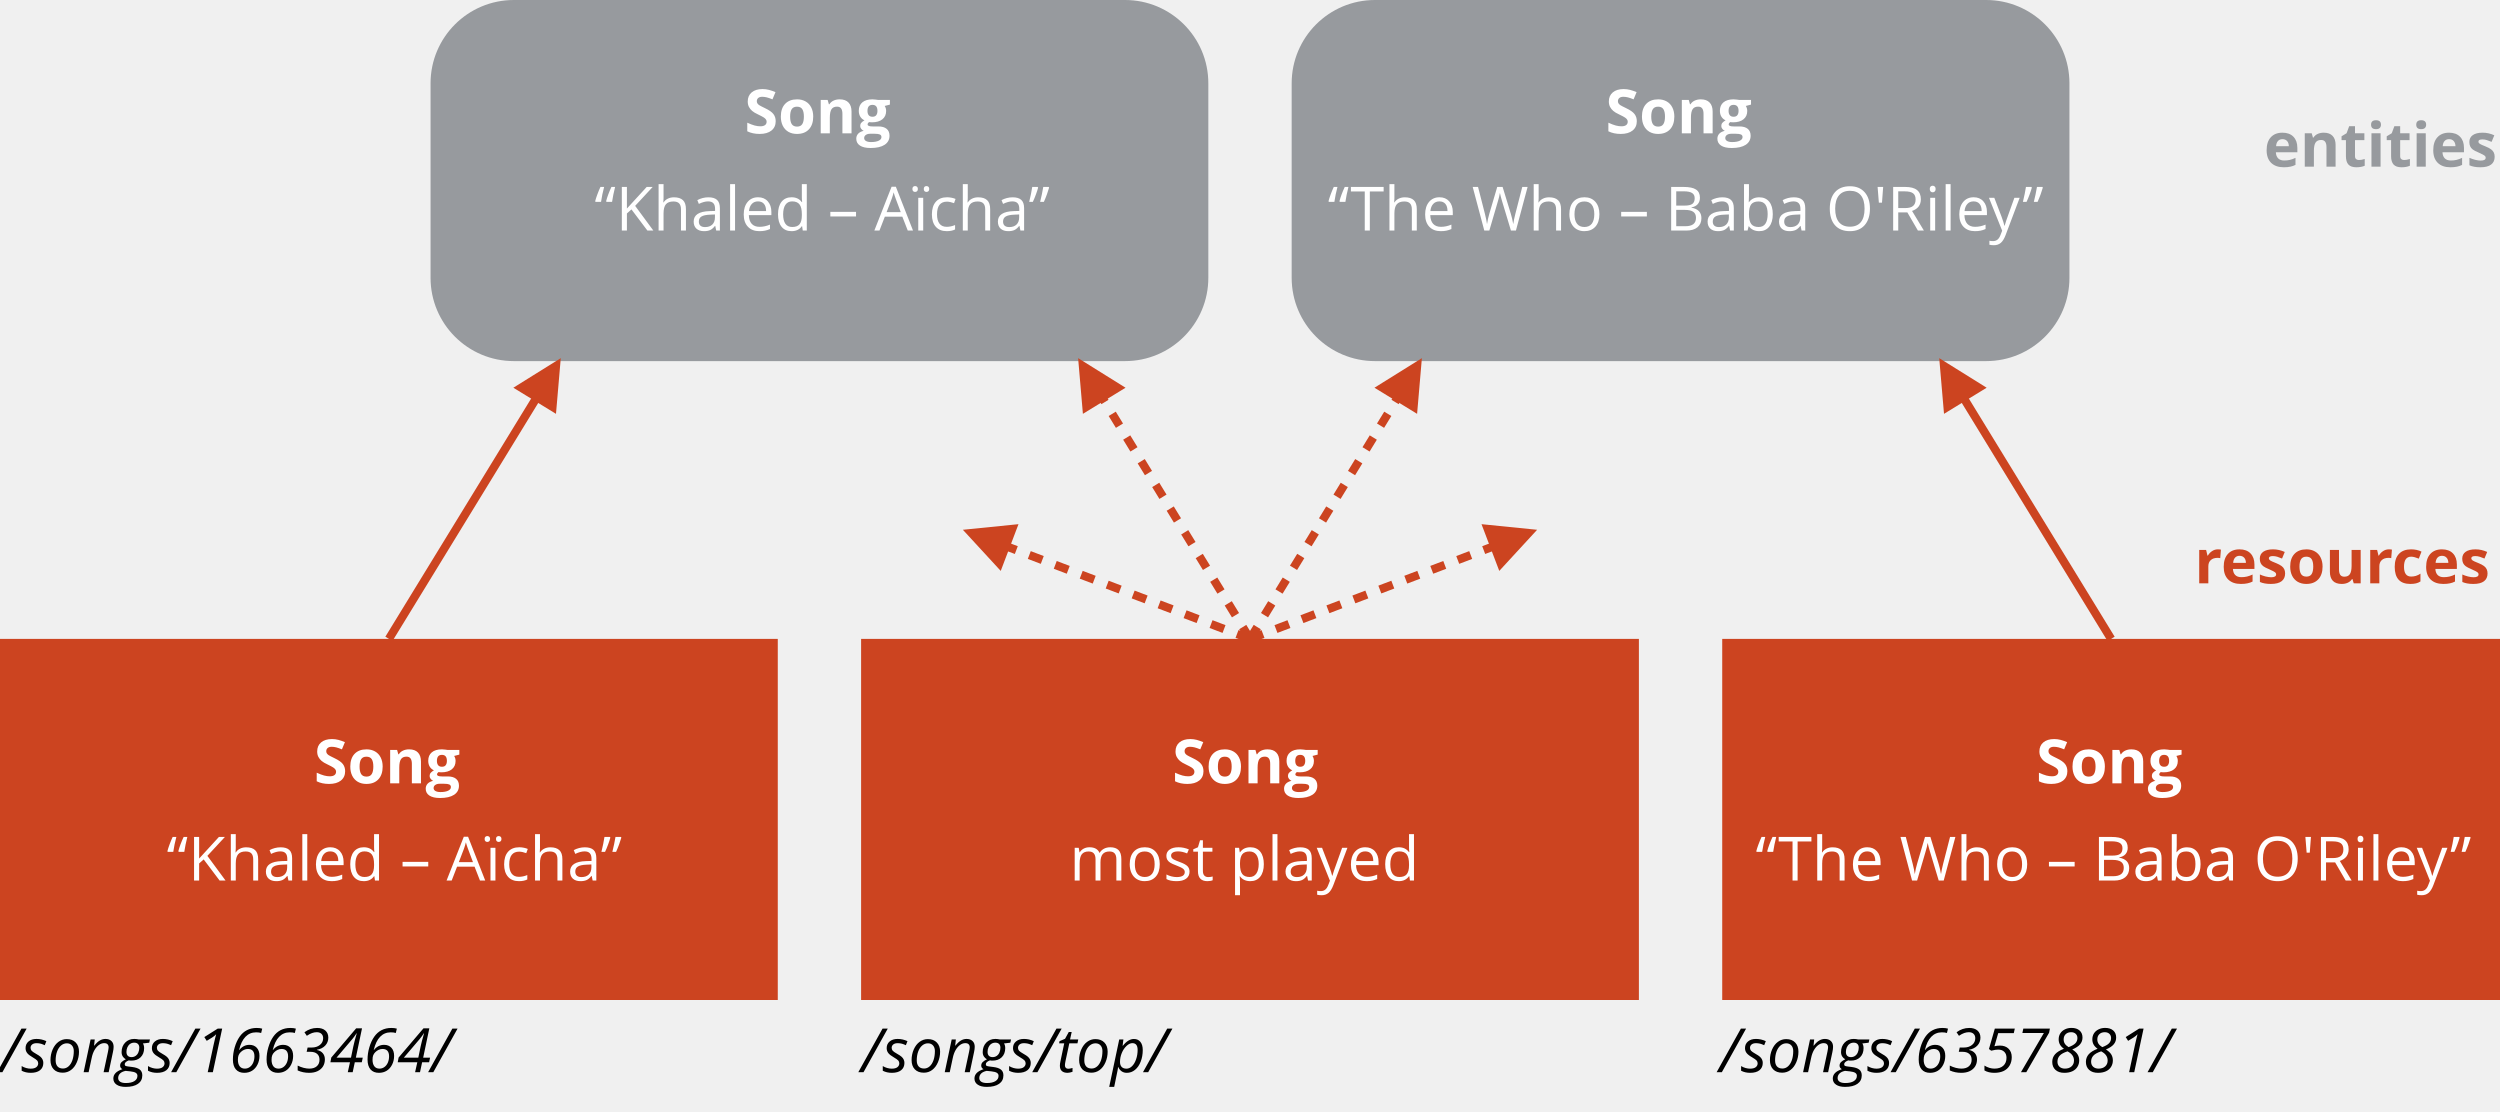
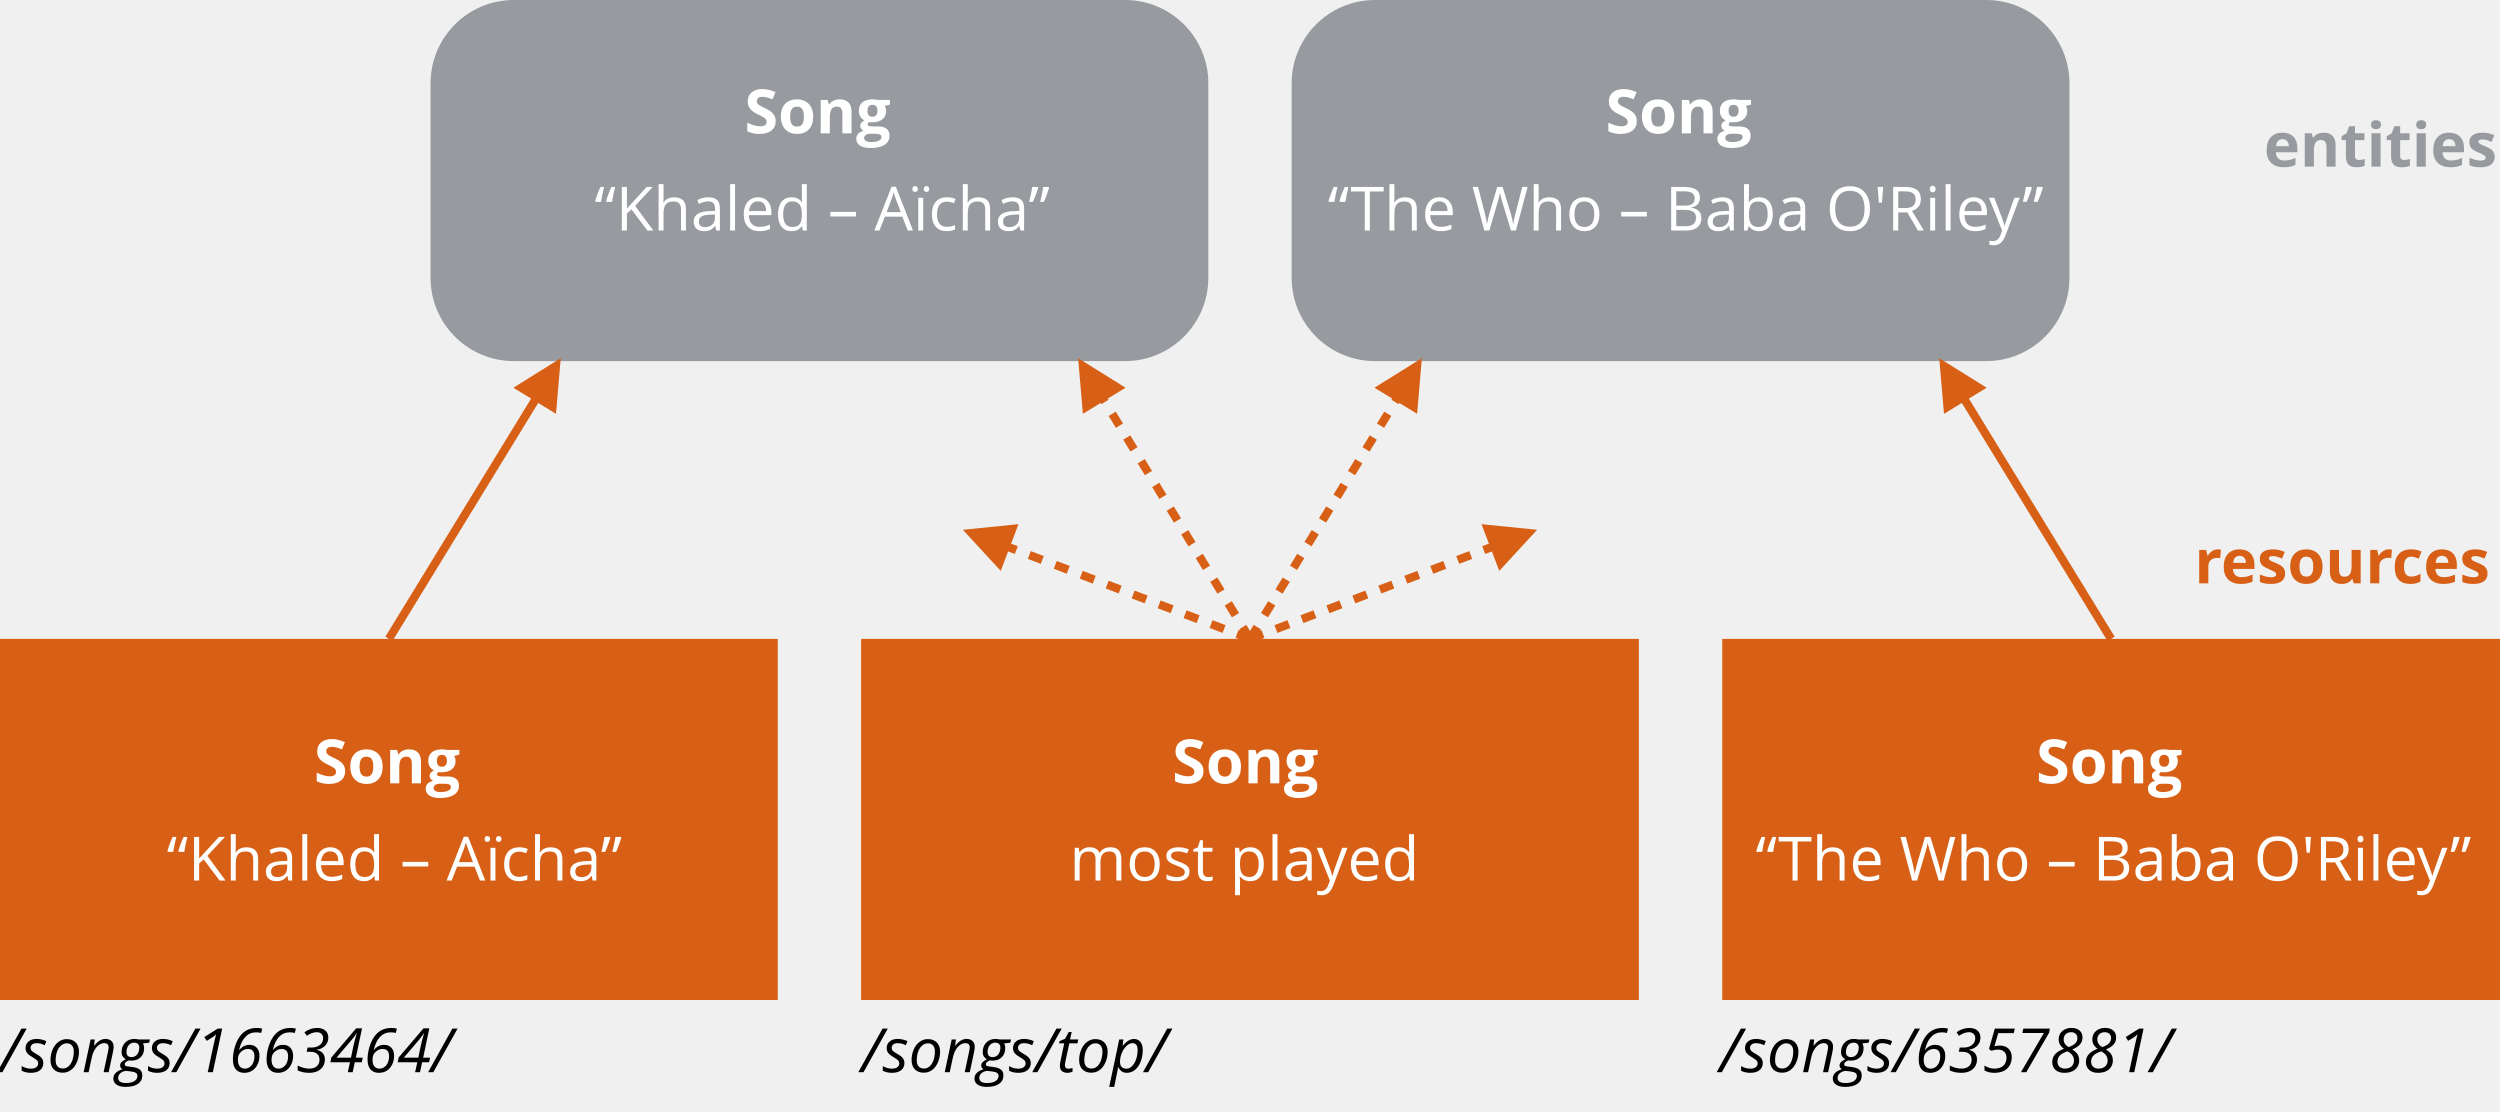
<svg xmlns="http://www.w3.org/2000/svg" version="1.1" width="900" height="400">
  <style>
@font-face{
 font-family: 'Open Sans';
 src: url(../../_shared/fonts/OpenSans.woff) format('woff')
}
@font-face{
 font-style: italic;
 font-family: 'Open Sans';
 src: url(../../_shared/fonts/OpenSans.Italic.woff) format('woff')
}
@font-face{
 font-weight: 700;
 font-family: 'Open Sans';
 src: url(../../_shared/fonts/OpenSans.Bold.woff) format('woff')
}

rect {
  fill: #979A9E;
}
.resource {
-   fill: #CC4420 !important;
+   fill: #D76016 !important;
}

text {
  font: 22px 'Open Sans';
  fill: white;
}
.type, .label {
  font-weight: bold;
}
.url {
  fill: black;
  font-style: italic;
}
.label {
  fill: black;
  fill: #979A9E;
}

line {
-   stroke: #CC4420;
+   stroke: #D76016;
  stroke-width: 3px;
  marker-end: url(#triangle);
}
path {
-   fill: #CC4420;
+   fill: #D76016;
}
.dashed {
  stroke-dasharray: 5, 5;
}
</style>
  <marker id="triangle" viewBox="0 0 10 10" refX="8" refY="5" markerWidth="8" markerHeight="6" orient="auto">
    <path d="M 0 0 L 10 5 L 0 10 z" />
  </marker>
  <rect x="155" y="0" width="280" height="130" rx="30" />
  <text x="268" y="48" class="type">Song</text>
  <text x="214" y="83">“Khaled – Aïcha”</text>
  <rect x="465" y="0" width="280" height="130" rx="30" />
  <text x="578" y="48" class="type">Song</text>
  <text x="478" y="83">“The Who – Baba O'Riley”</text>
  <rect class="resource" x="0" y="230" width="280" height="130" />
  <text x="113" y="282" class="type">Song</text>
  <text x="60" y="317">“Khaled – Aïcha”</text>
  <text x="0" y="386" class="url">/songs/1663464/</text>
  <rect class="resource" x="310" y="230" width="280" height="130" />
  <text x="422" y="282" class="type">Song</text>
  <text x="385" y="317">most played</text>
  <text x="310" y="386" class="url">/songs/top/</text>
  <rect class="resource" x="620" y="230" width="280" height="130" />
  <text x="733" y="282" class="type">Song</text>
  <text x="632" y="317">“The Who – Baba O'Riley”</text>
  <text x="619" y="386" class="url">/songs/6357881/</text>
  <line x1="760" y1="230" x2="700" y2="132" />
  <line x1="140" y1="230" x2="200" y2="132" />
  <line x1="450" y1="230" x2="350" y2="192" class="dashed" />
  <line x1="450" y1="230" x2="390" y2="132" class="dashed" />
  <line x1="450" y1="230" x2="510" y2="132" class="dashed" />
  <line x1="450" y1="230" x2="550" y2="192" class="dashed" />
  <text x="815" y="60" class="label">entities</text>
  <text x="790" y="210" class="resource label">resources</text>
</svg>
